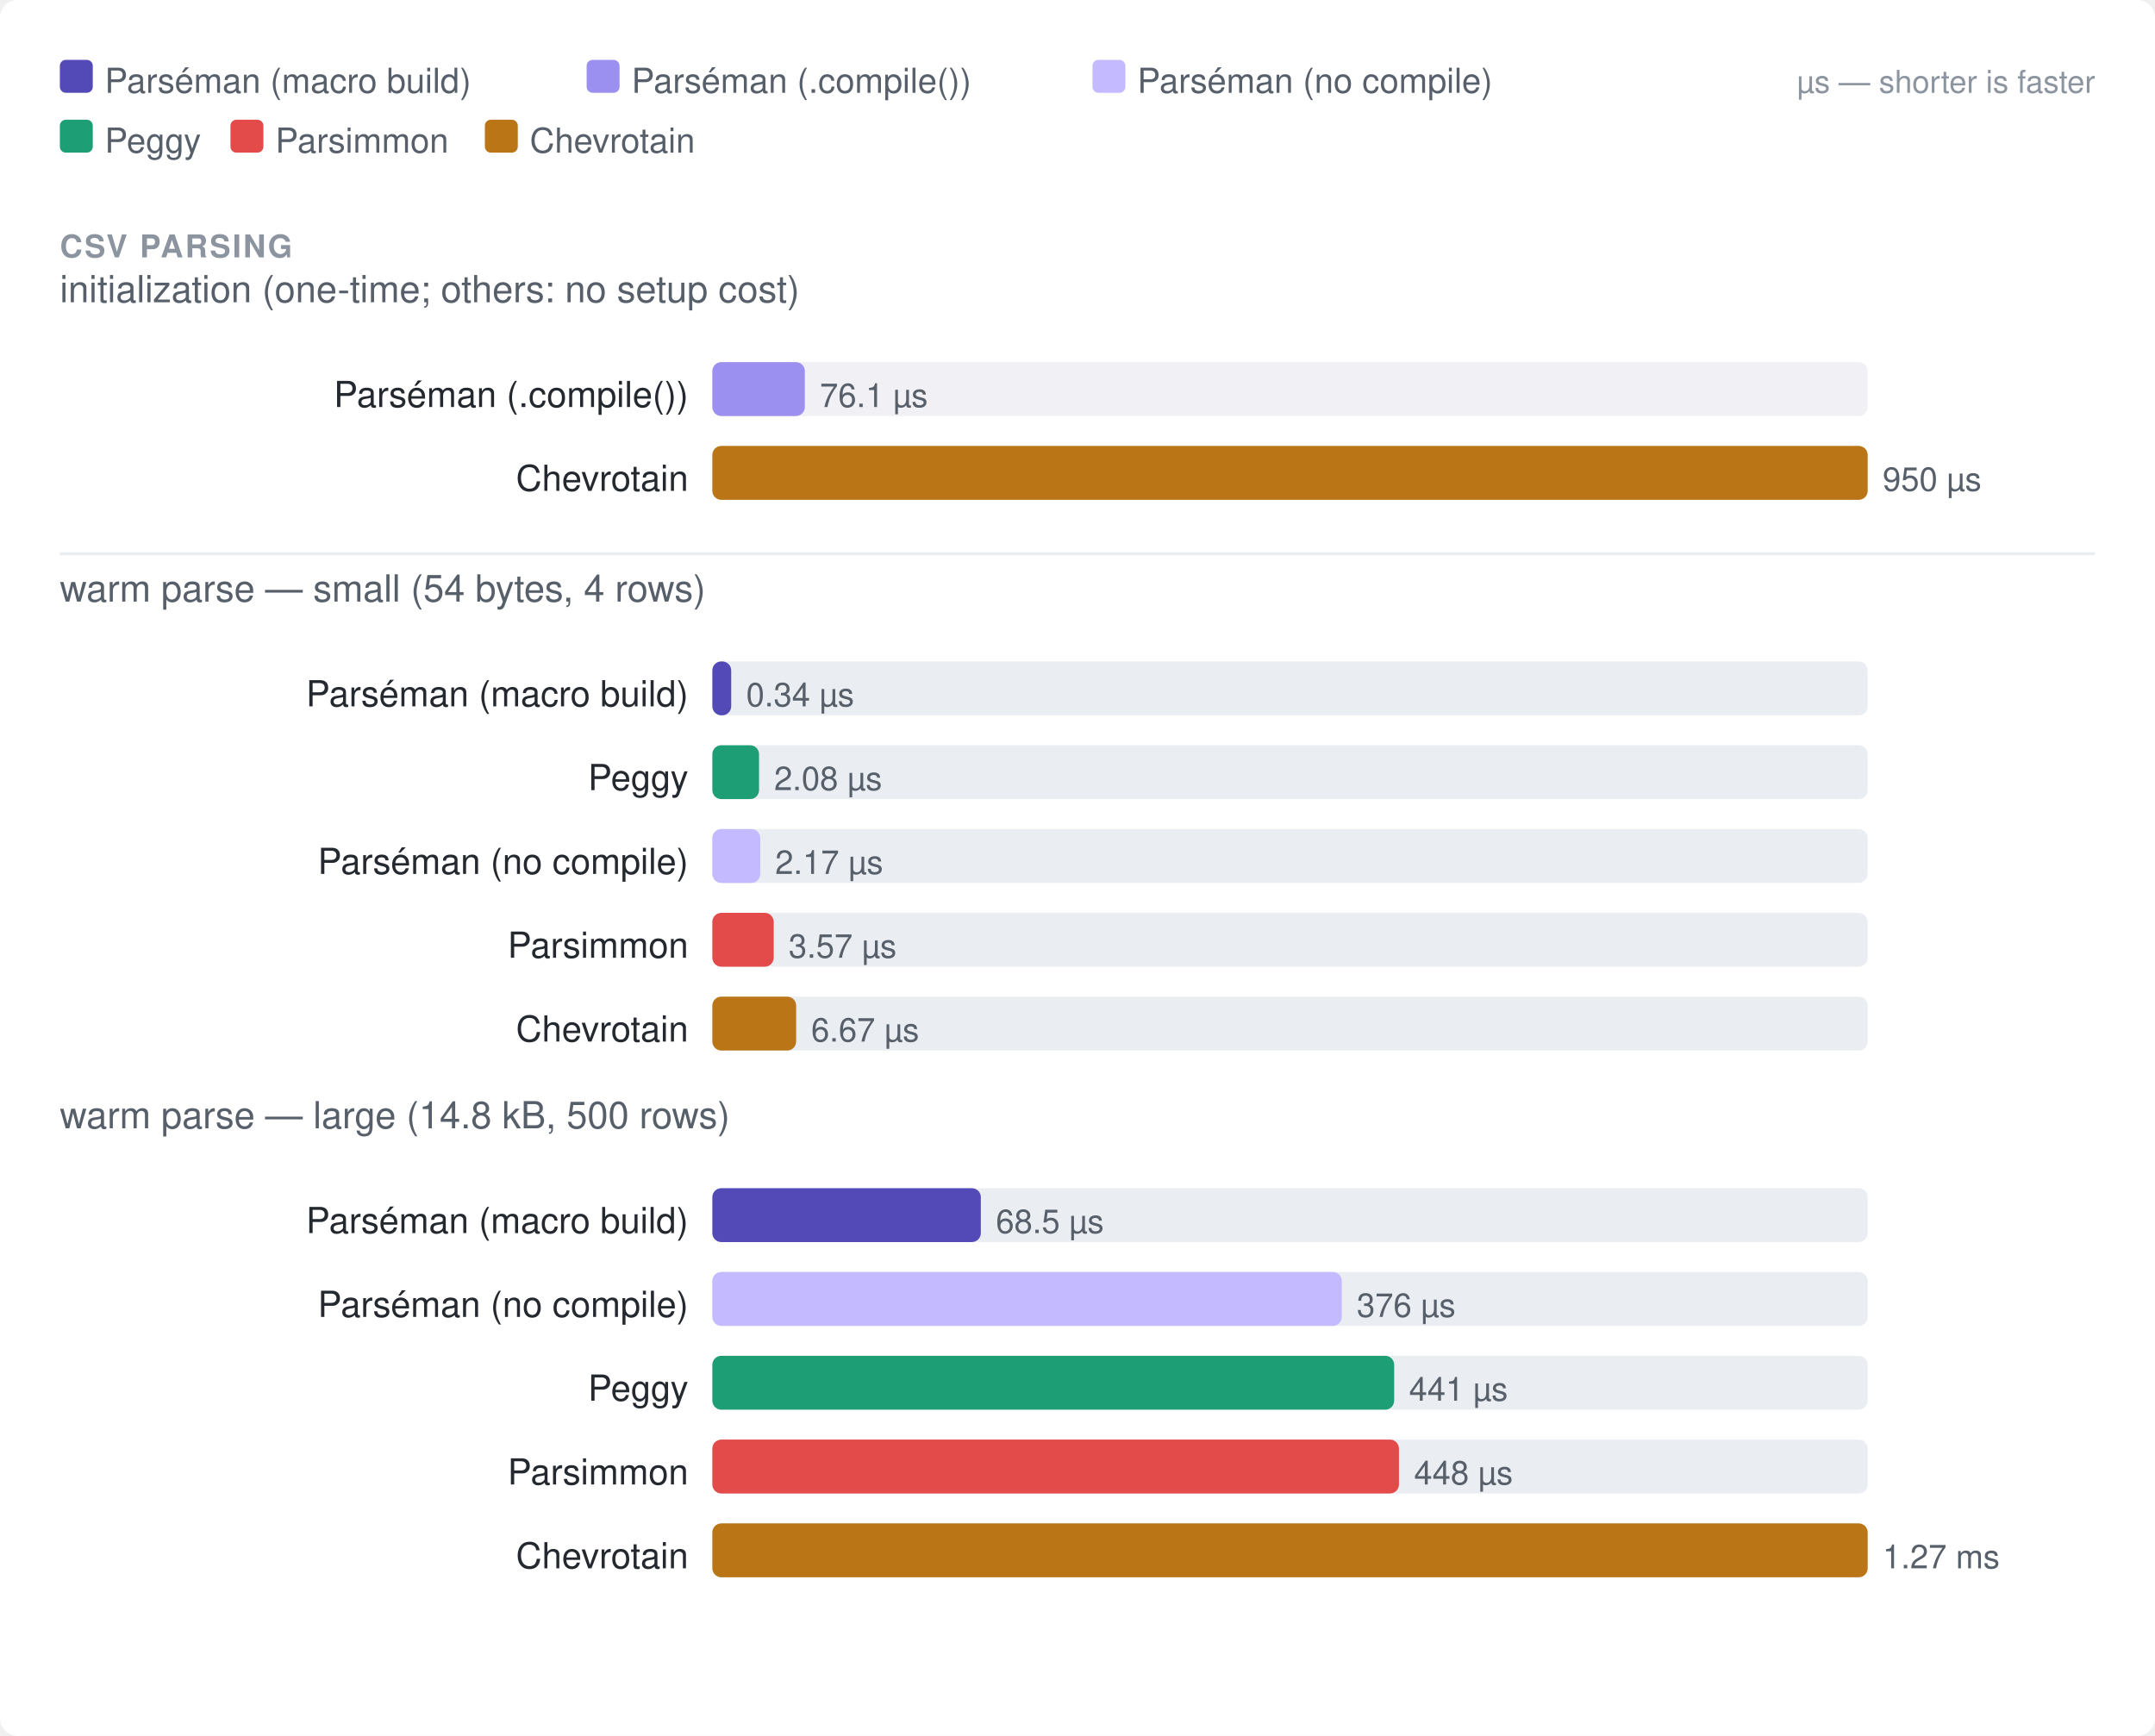
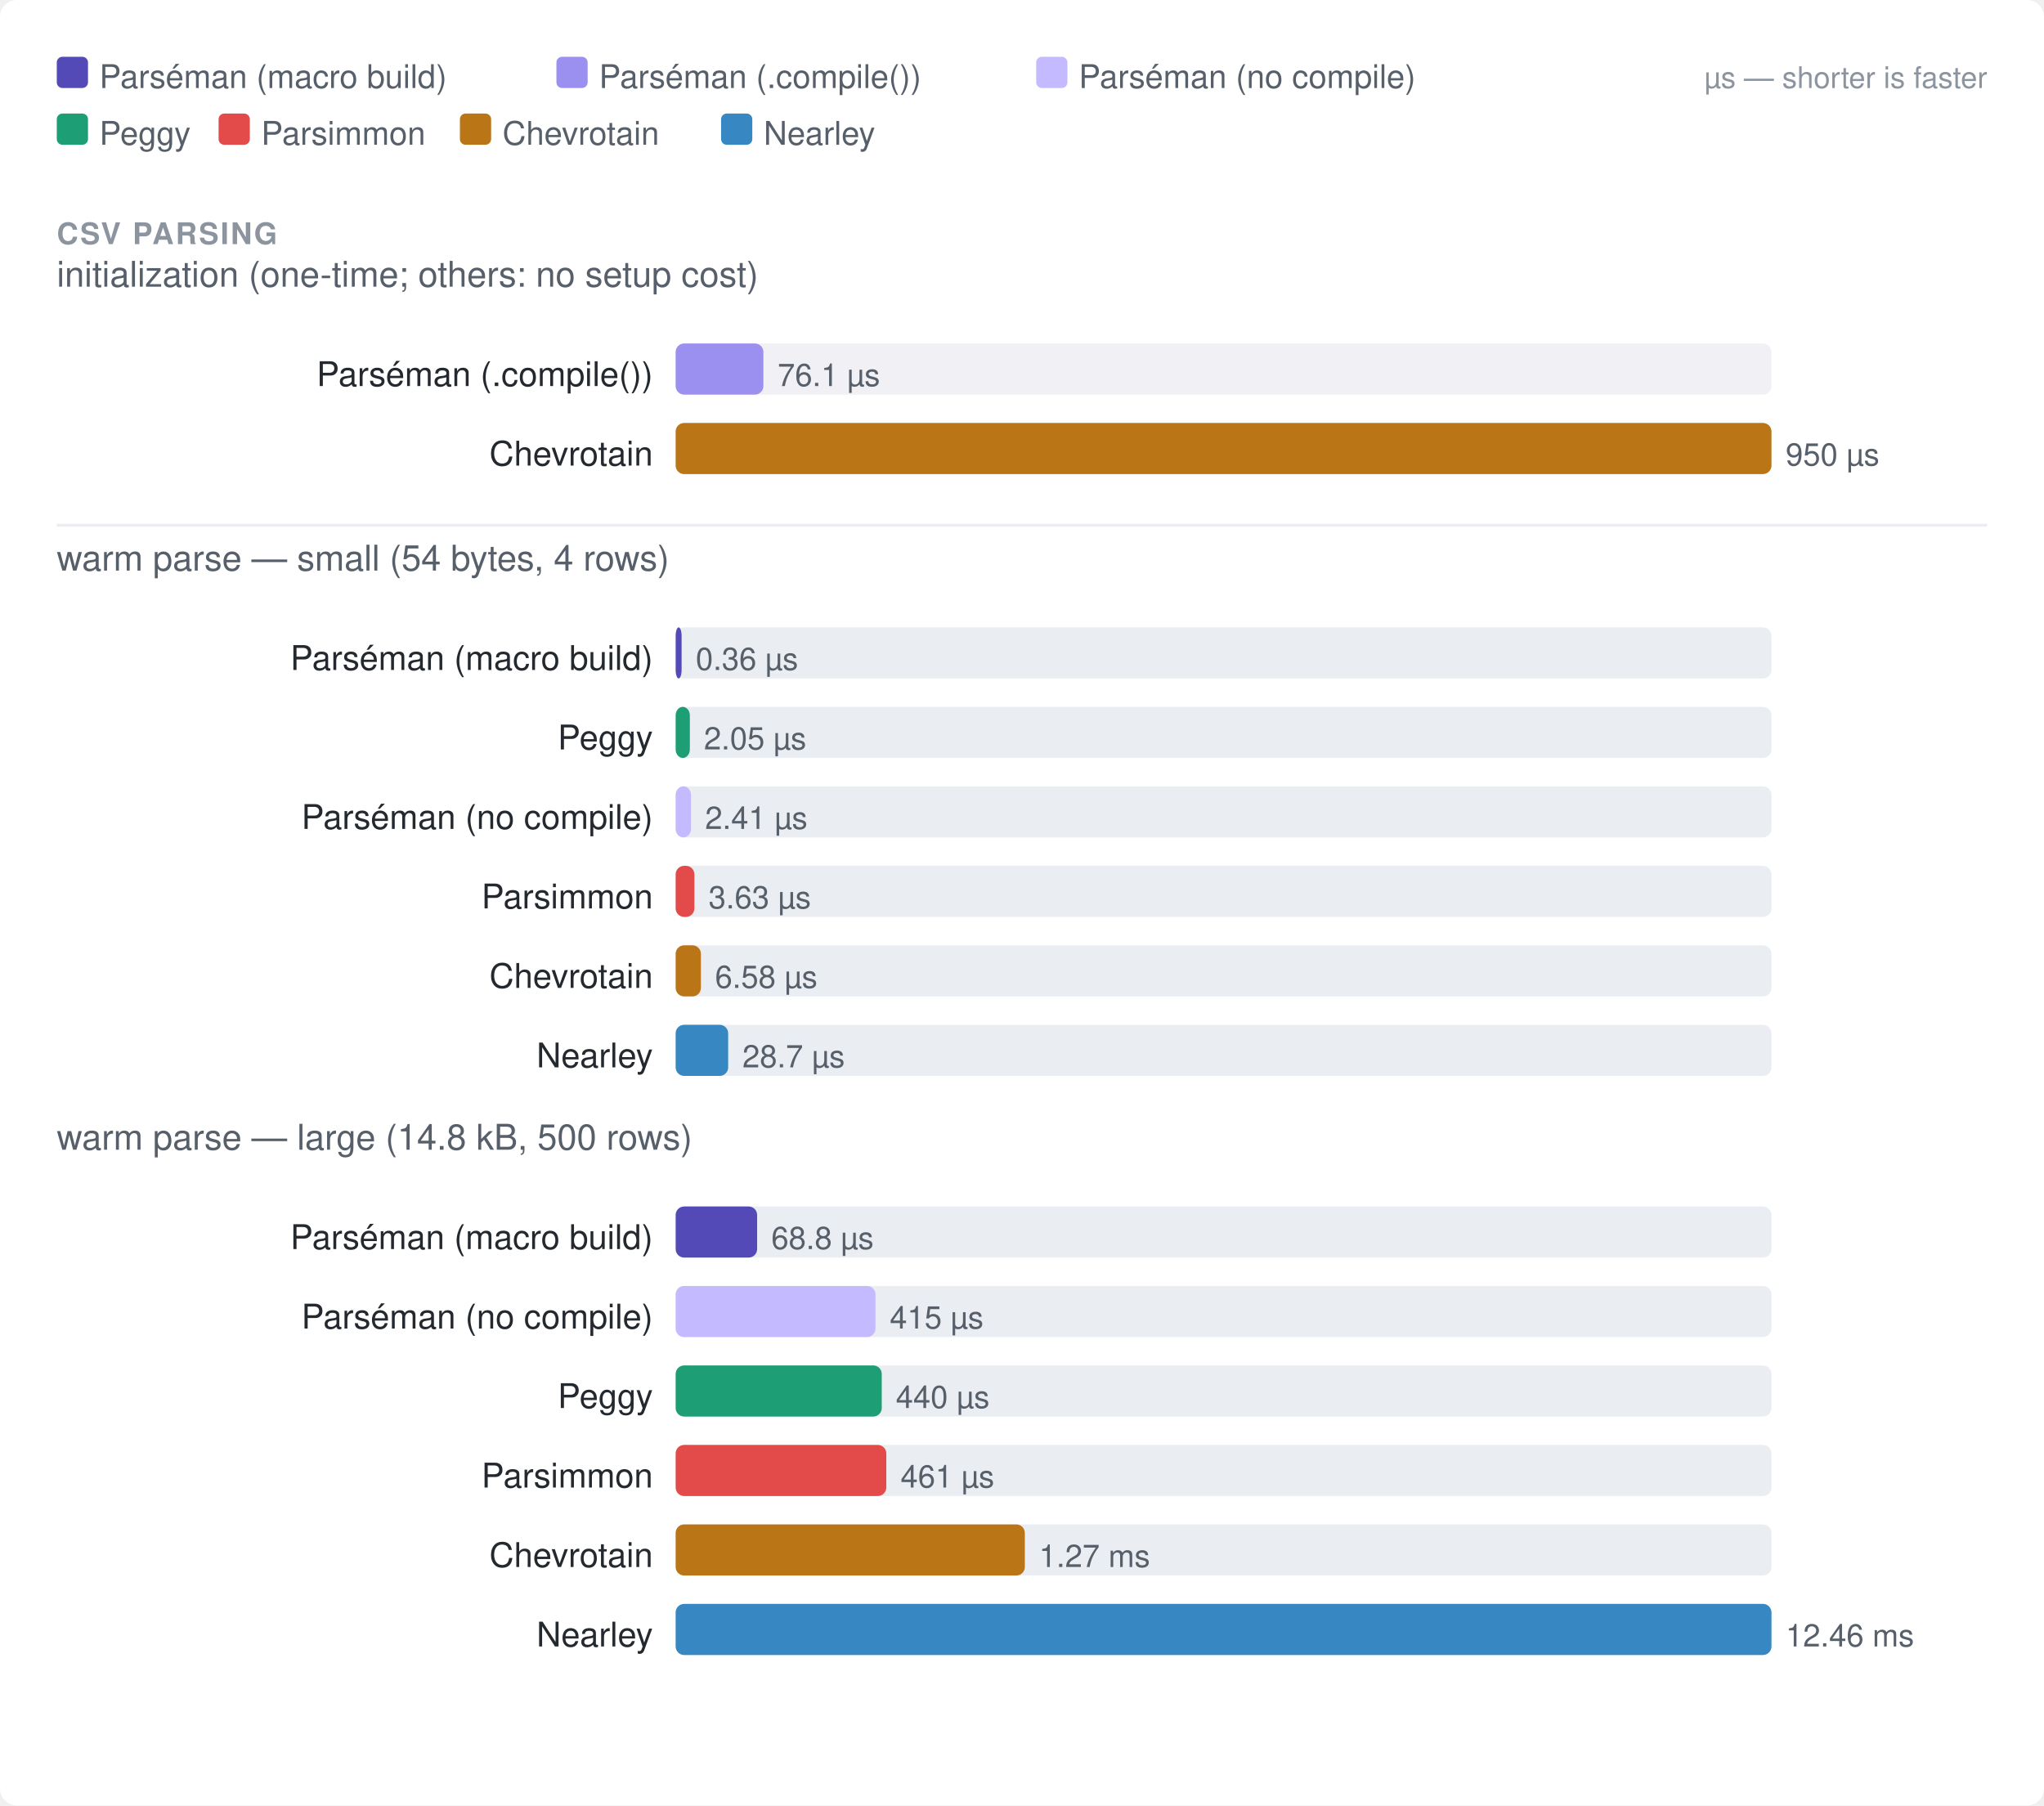
- <svg xmlns="http://www.w3.org/2000/svg" viewBox="0 0 720 580" width="720" height="580">
-   <rect width="720" height="580" fill="white" rx="6" />
+ <svg xmlns="http://www.w3.org/2000/svg" viewBox="0 0 720 636" width="720" height="636">
+   <rect width="720" height="636" fill="white" rx="6" />
  <rect x="20" y="20" width="11" height="11" rx="2" fill="#534AB7" />
  <text x="35" y="31" font-size="11.5" fill="#57606a" font-family="-apple-system,BlinkMacSystemFont,'Segoe UI',Helvetica,Arial,sans-serif">Parséman (macro build)</text>
  <rect x="196" y="20" width="11" height="11" rx="2" fill="#9B8FEF" />
  <text x="211" y="31" font-size="11.5" fill="#57606a" font-family="-apple-system,BlinkMacSystemFont,'Segoe UI',Helvetica,Arial,sans-serif">Parséman (.compile())</text>
  <rect x="365" y="20" width="11" height="11" rx="2" fill="#C4BAFF" />
  <text x="380" y="31" font-size="11.5" fill="#57606a" font-family="-apple-system,BlinkMacSystemFont,'Segoe UI',Helvetica,Arial,sans-serif">Parséman (no compile)</text>
  <rect x="20" y="40" width="11" height="11" rx="2" fill="#1D9E75" />
  <text x="35" y="51" font-size="11.5" fill="#57606a" font-family="-apple-system,BlinkMacSystemFont,'Segoe UI',Helvetica,Arial,sans-serif">Peggy</text>
  <rect x="77" y="40" width="11" height="11" rx="2" fill="#E24B4A" />
  <text x="92" y="51" font-size="11.5" fill="#57606a" font-family="-apple-system,BlinkMacSystemFont,'Segoe UI',Helvetica,Arial,sans-serif">Parsimmon</text>
  <rect x="162" y="40" width="11" height="11" rx="2" fill="#BA7517" />
  <text x="177" y="51" font-size="11.5" fill="#57606a" font-family="-apple-system,BlinkMacSystemFont,'Segoe UI',Helvetica,Arial,sans-serif">Chevrotain</text>
+   <rect x="254" y="40" width="11" height="11" rx="2" fill="#3788C2" />
+   <text x="269" y="51" font-size="11.5" fill="#57606a" font-family="-apple-system,BlinkMacSystemFont,'Segoe UI',Helvetica,Arial,sans-serif">Nearley</text>
  <text x="700" y="31" font-size="10.5" fill="#8c959f" text-anchor="end" font-family="-apple-system,BlinkMacSystemFont,'Segoe UI',Helvetica,Arial,sans-serif">µs — shorter is faster</text>
  <text x="20" y="86" font-size="10.5" font-weight="600" fill="#8c959f" letter-spacing="0.06em" font-family="-apple-system,BlinkMacSystemFont,'Segoe UI',Helvetica,Arial,sans-serif">CSV PARSING</text>
  <text x="20" y="101" font-size="12.5" fill="#57606a" font-family="-apple-system,BlinkMacSystemFont,'Segoe UI',Helvetica,Arial,sans-serif">initialization (one-time; others: no setup cost)</text>
  <text x="230" y="136" text-anchor="end" font-size="12" fill="#24292f" font-family="-apple-system,BlinkMacSystemFont,'Segoe UI',Helvetica,Arial,sans-serif">Parséman (.compile())</text>
  <rect x="238" y="121" width="386" height="18" rx="3" fill="#f0f0f5" />
  <rect x="238" y="121" width="30.9" height="18" rx="3" fill="#9B8FEF" />
  <text x="273.917" y="136" font-size="11" fill="#57606a" font-family="-apple-system,BlinkMacSystemFont,'Segoe UI',Helvetica,Arial,sans-serif">76.1 µs</text>
  <text x="230" y="164" text-anchor="end" font-size="12" fill="#24292f" font-family="-apple-system,BlinkMacSystemFont,'Segoe UI',Helvetica,Arial,sans-serif">Chevrotain</text>
  <rect x="238" y="149" width="386" height="18" rx="3" fill="#f0f0f5" />
  <rect x="238" y="149" width="386.0" height="18" rx="3" fill="#BA7517" />
  <text x="629" y="164" font-size="11" fill="#57606a" font-family="-apple-system,BlinkMacSystemFont,'Segoe UI',Helvetica,Arial,sans-serif">950 µs</text>
  <line x1="20" y1="185" x2="700" y2="185" stroke="#eaeef2" stroke-width="1" />
  <text x="20" y="201" font-size="12.5" fill="#57606a" font-family="-apple-system,BlinkMacSystemFont,'Segoe UI',Helvetica,Arial,sans-serif">warm parse — small  (54 bytes, 4 rows)</text>
  <text x="230" y="236" text-anchor="end" font-size="12" fill="#24292f" font-family="-apple-system,BlinkMacSystemFont,'Segoe UI',Helvetica,Arial,sans-serif">Parséman (macro build)</text>
  <rect x="238" y="221" width="386" height="18" rx="3" fill="#eaeef2" />
-   <rect x="238" y="221" width="6.3" height="18" rx="3" fill="#534AB7" />
-   <text x="249.299" y="236" font-size="11" fill="#57606a" font-family="-apple-system,BlinkMacSystemFont,'Segoe UI',Helvetica,Arial,sans-serif">0.34 µs</text>
+   <rect x="238" y="221" width="2.1" height="18" rx="3" fill="#534AB7" />
+   <text x="245.075" y="236" font-size="11" fill="#57606a" font-family="-apple-system,BlinkMacSystemFont,'Segoe UI',Helvetica,Arial,sans-serif">0.36 µs</text>
  <text x="230" y="264" text-anchor="end" font-size="12" fill="#24292f" font-family="-apple-system,BlinkMacSystemFont,'Segoe UI',Helvetica,Arial,sans-serif">Peggy</text>
  <rect x="238" y="249" width="386" height="18" rx="3" fill="#eaeef2" />
-   <rect x="238" y="249" width="15.6" height="18" rx="3" fill="#1D9E75" />
-   <text x="258.642" y="264" font-size="11" fill="#57606a" font-family="-apple-system,BlinkMacSystemFont,'Segoe UI',Helvetica,Arial,sans-serif">2.08 µs</text>
+   <rect x="238" y="249" width="5.0" height="18" rx="3" fill="#1D9E75" />
+   <text x="247.951" y="264" font-size="11" fill="#57606a" font-family="-apple-system,BlinkMacSystemFont,'Segoe UI',Helvetica,Arial,sans-serif">2.05 µs</text>
  <text x="230" y="292" text-anchor="end" font-size="12" fill="#24292f" font-family="-apple-system,BlinkMacSystemFont,'Segoe UI',Helvetica,Arial,sans-serif">Parséman (no compile)</text>
  <rect x="238" y="277" width="386" height="18" rx="3" fill="#eaeef2" />
-   <rect x="238" y="277" width="16.0" height="18" rx="3" fill="#C4BAFF" />
-   <text x="258.981" y="292" font-size="11" fill="#57606a" font-family="-apple-system,BlinkMacSystemFont,'Segoe UI',Helvetica,Arial,sans-serif">2.17 µs</text>
+   <rect x="238" y="277" width="5.4" height="18" rx="3" fill="#C4BAFF" />
+   <text x="248.368" y="292" font-size="11" fill="#57606a" font-family="-apple-system,BlinkMacSystemFont,'Segoe UI',Helvetica,Arial,sans-serif">2.41 µs</text>
  <text x="230" y="320" text-anchor="end" font-size="12" fill="#24292f" font-family="-apple-system,BlinkMacSystemFont,'Segoe UI',Helvetica,Arial,sans-serif">Parsimmon</text>
  <rect x="238" y="305" width="386" height="18" rx="3" fill="#eaeef2" />
-   <rect x="238" y="305" width="20.5" height="18" rx="3" fill="#E24B4A" />
-   <text x="263.478" y="320" font-size="11" fill="#57606a" font-family="-apple-system,BlinkMacSystemFont,'Segoe UI',Helvetica,Arial,sans-serif">3.57 µs</text>
+   <rect x="238" y="305" width="6.6" height="18" rx="3" fill="#E24B4A" />
+   <text x="249.588" y="320" font-size="11" fill="#57606a" font-family="-apple-system,BlinkMacSystemFont,'Segoe UI',Helvetica,Arial,sans-serif">3.63 µs</text>
  <text x="230" y="348" text-anchor="end" font-size="12" fill="#24292f" font-family="-apple-system,BlinkMacSystemFont,'Segoe UI',Helvetica,Arial,sans-serif">Chevrotain</text>
  <rect x="238" y="333" width="386" height="18" rx="3" fill="#eaeef2" />
-   <rect x="238" y="333" width="28.0" height="18" rx="3" fill="#BA7517" />
-   <text x="271.01" y="348" font-size="11" fill="#57606a" font-family="-apple-system,BlinkMacSystemFont,'Segoe UI',Helvetica,Arial,sans-serif">6.67 µs</text>
-   <text x="20" y="377" font-size="12.5" fill="#57606a" font-family="-apple-system,BlinkMacSystemFont,'Segoe UI',Helvetica,Arial,sans-serif">warm parse — large  (14.8 kB, 500 rows)</text>
-   <text x="230" y="412" text-anchor="end" font-size="12" fill="#24292f" font-family="-apple-system,BlinkMacSystemFont,'Segoe UI',Helvetica,Arial,sans-serif">Parséman (macro build)</text>
-   <rect x="238" y="397" width="386" height="18" rx="3" fill="#eaeef2" />
-   <rect x="238" y="397" width="89.7" height="18" rx="3" fill="#534AB7" />
-   <text x="332.732" y="412" font-size="11" fill="#57606a" font-family="-apple-system,BlinkMacSystemFont,'Segoe UI',Helvetica,Arial,sans-serif">68.5 µs</text>
-   <text x="230" y="440" text-anchor="end" font-size="12" fill="#24292f" font-family="-apple-system,BlinkMacSystemFont,'Segoe UI',Helvetica,Arial,sans-serif">Parséman (no compile)</text>
+   <rect x="238" y="333" width="8.9" height="18" rx="3" fill="#BA7517" />
+   <text x="251.869" y="348" font-size="11" fill="#57606a" font-family="-apple-system,BlinkMacSystemFont,'Segoe UI',Helvetica,Arial,sans-serif">6.58 µs</text>
+   <text x="230" y="376" text-anchor="end" font-size="12" fill="#24292f" font-family="-apple-system,BlinkMacSystemFont,'Segoe UI',Helvetica,Arial,sans-serif">Nearley</text>
+   <rect x="238" y="361" width="386" height="18" rx="3" fill="#eaeef2" />
+   <rect x="238" y="361" width="18.5" height="18" rx="3" fill="#3788C2" />
+   <text x="261.511" y="376" font-size="11" fill="#57606a" font-family="-apple-system,BlinkMacSystemFont,'Segoe UI',Helvetica,Arial,sans-serif">28.7 µs</text>
+   <text x="20" y="405" font-size="12.5" fill="#57606a" font-family="-apple-system,BlinkMacSystemFont,'Segoe UI',Helvetica,Arial,sans-serif">warm parse — large  (14.8 kB, 500 rows)</text>
+   <text x="230" y="440" text-anchor="end" font-size="12" fill="#24292f" font-family="-apple-system,BlinkMacSystemFont,'Segoe UI',Helvetica,Arial,sans-serif">Parséman (macro build)</text>
  <rect x="238" y="425" width="386" height="18" rx="3" fill="#eaeef2" />
-   <rect x="238" y="425" width="210.3" height="18" rx="3" fill="#C4BAFF" />
-   <text x="453.304" y="440" font-size="11" fill="#57606a" font-family="-apple-system,BlinkMacSystemFont,'Segoe UI',Helvetica,Arial,sans-serif">376 µs</text>
-   <text x="230" y="468" text-anchor="end" font-size="12" fill="#24292f" font-family="-apple-system,BlinkMacSystemFont,'Segoe UI',Helvetica,Arial,sans-serif">Peggy</text>
+   <rect x="238" y="425" width="28.7" height="18" rx="3" fill="#534AB7" />
+   <text x="271.688" y="440" font-size="11" fill="#57606a" font-family="-apple-system,BlinkMacSystemFont,'Segoe UI',Helvetica,Arial,sans-serif">68.8 µs</text>
+   <text x="230" y="468" text-anchor="end" font-size="12" fill="#24292f" font-family="-apple-system,BlinkMacSystemFont,'Segoe UI',Helvetica,Arial,sans-serif">Parséman (no compile)</text>
  <rect x="238" y="453" width="386" height="18" rx="3" fill="#eaeef2" />
-   <rect x="238" y="453" width="227.8" height="18" rx="3" fill="#1D9E75" />
-   <text x="470.77" y="468" font-size="11" fill="#57606a" font-family="-apple-system,BlinkMacSystemFont,'Segoe UI',Helvetica,Arial,sans-serif">441 µs</text>
-   <text x="230" y="496" text-anchor="end" font-size="12" fill="#24292f" font-family="-apple-system,BlinkMacSystemFont,'Segoe UI',Helvetica,Arial,sans-serif">Parsimmon</text>
+   <rect x="238" y="453" width="70.4" height="18" rx="3" fill="#C4BAFF" />
+   <text x="313.427" y="468" font-size="11" fill="#57606a" font-family="-apple-system,BlinkMacSystemFont,'Segoe UI',Helvetica,Arial,sans-serif">415 µs</text>
+   <text x="230" y="496" text-anchor="end" font-size="12" fill="#24292f" font-family="-apple-system,BlinkMacSystemFont,'Segoe UI',Helvetica,Arial,sans-serif">Peggy</text>
  <rect x="238" y="481" width="386" height="18" rx="3" fill="#eaeef2" />
-   <rect x="238" y="481" width="229.4" height="18" rx="3" fill="#E24B4A" />
-   <text x="472.447" y="496" font-size="11" fill="#57606a" font-family="-apple-system,BlinkMacSystemFont,'Segoe UI',Helvetica,Arial,sans-serif">448 µs</text>
-   <text x="230" y="524" text-anchor="end" font-size="12" fill="#24292f" font-family="-apple-system,BlinkMacSystemFont,'Segoe UI',Helvetica,Arial,sans-serif">Chevrotain</text>
+   <rect x="238" y="481" width="72.6" height="18" rx="3" fill="#1D9E75" />
+   <text x="315.553" y="496" font-size="11" fill="#57606a" font-family="-apple-system,BlinkMacSystemFont,'Segoe UI',Helvetica,Arial,sans-serif">440 µs</text>
+   <text x="230" y="524" text-anchor="end" font-size="12" fill="#24292f" font-family="-apple-system,BlinkMacSystemFont,'Segoe UI',Helvetica,Arial,sans-serif">Parsimmon</text>
  <rect x="238" y="509" width="386" height="18" rx="3" fill="#eaeef2" />
-   <rect x="238" y="509" width="386.0" height="18" rx="3" fill="#BA7517" />
-   <text x="629" y="524" font-size="11" fill="#57606a" font-family="-apple-system,BlinkMacSystemFont,'Segoe UI',Helvetica,Arial,sans-serif">1.27 ms</text>
+   <rect x="238" y="509" width="74.2" height="18" rx="3" fill="#E24B4A" />
+   <text x="317.225" y="524" font-size="11" fill="#57606a" font-family="-apple-system,BlinkMacSystemFont,'Segoe UI',Helvetica,Arial,sans-serif">461 µs</text>
+   <text x="230" y="552" text-anchor="end" font-size="12" fill="#24292f" font-family="-apple-system,BlinkMacSystemFont,'Segoe UI',Helvetica,Arial,sans-serif">Chevrotain</text>
+   <rect x="238" y="537" width="386" height="18" rx="3" fill="#eaeef2" />
+   <rect x="238" y="537" width="123.0" height="18" rx="3" fill="#BA7517" />
+   <text x="365.989" y="552" font-size="11" fill="#57606a" font-family="-apple-system,BlinkMacSystemFont,'Segoe UI',Helvetica,Arial,sans-serif">1.27 ms</text>
+   <text x="230" y="580" text-anchor="end" font-size="12" fill="#24292f" font-family="-apple-system,BlinkMacSystemFont,'Segoe UI',Helvetica,Arial,sans-serif">Nearley</text>
+   <rect x="238" y="565" width="386" height="18" rx="3" fill="#eaeef2" />
+   <rect x="238" y="565" width="386.0" height="18" rx="3" fill="#3788C2" />
+   <text x="629" y="580" font-size="11" fill="#57606a" font-family="-apple-system,BlinkMacSystemFont,'Segoe UI',Helvetica,Arial,sans-serif">12.46 ms</text>
</svg>
